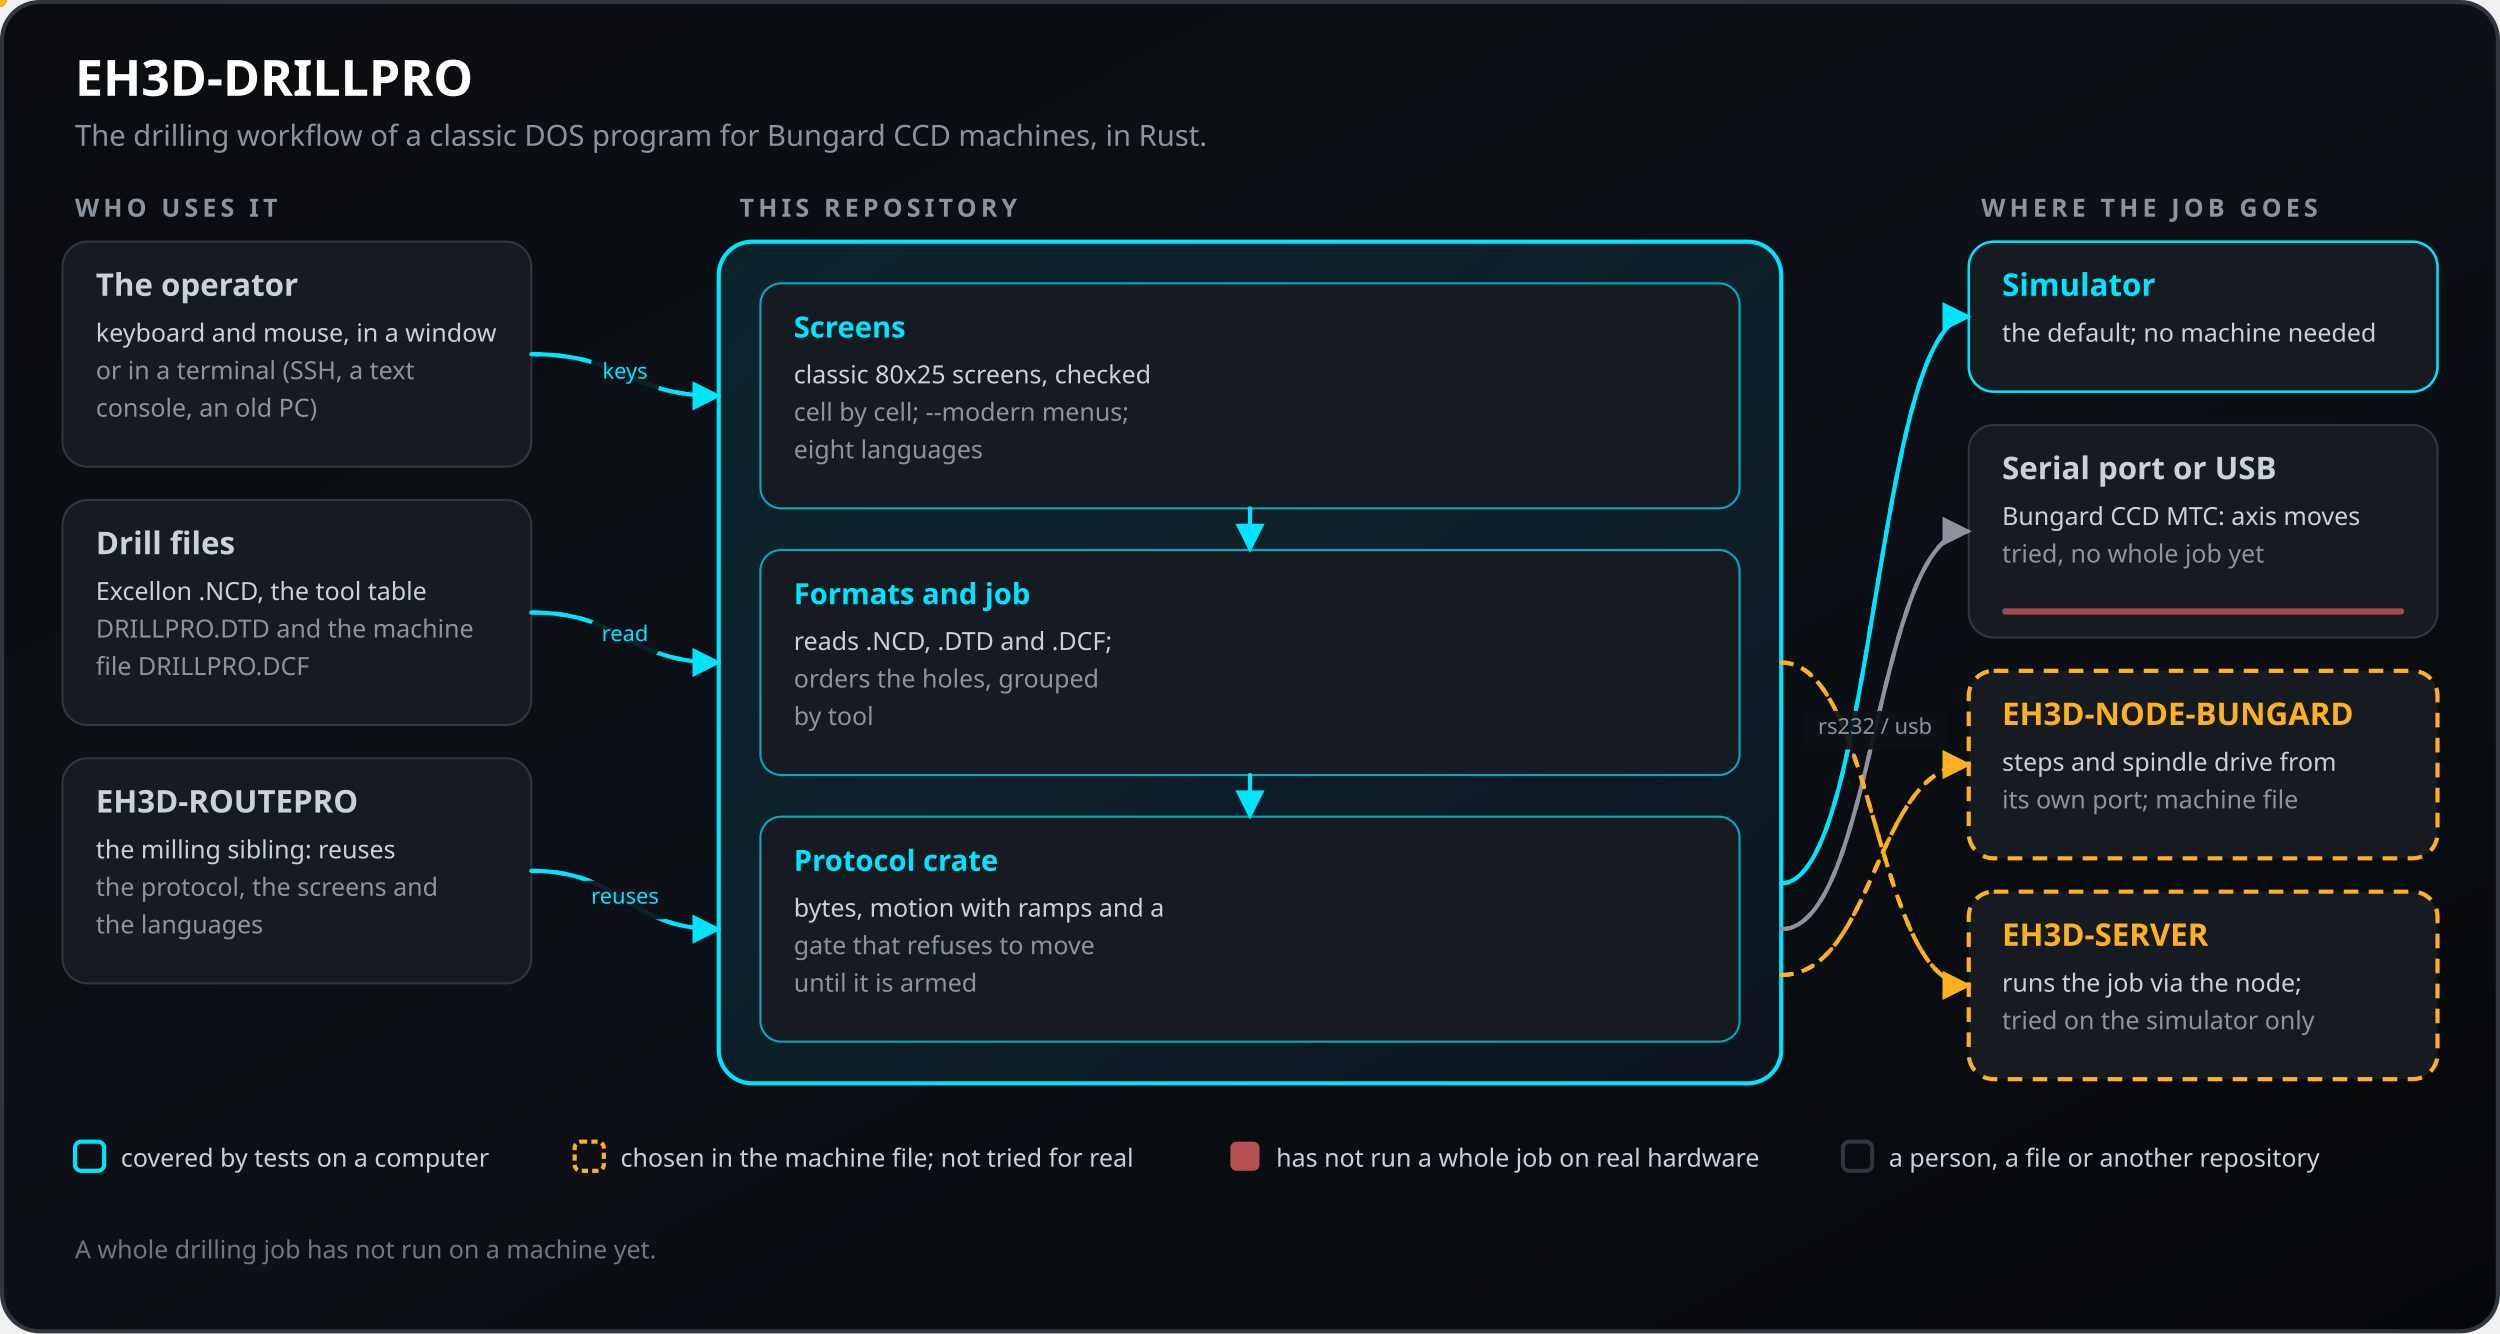
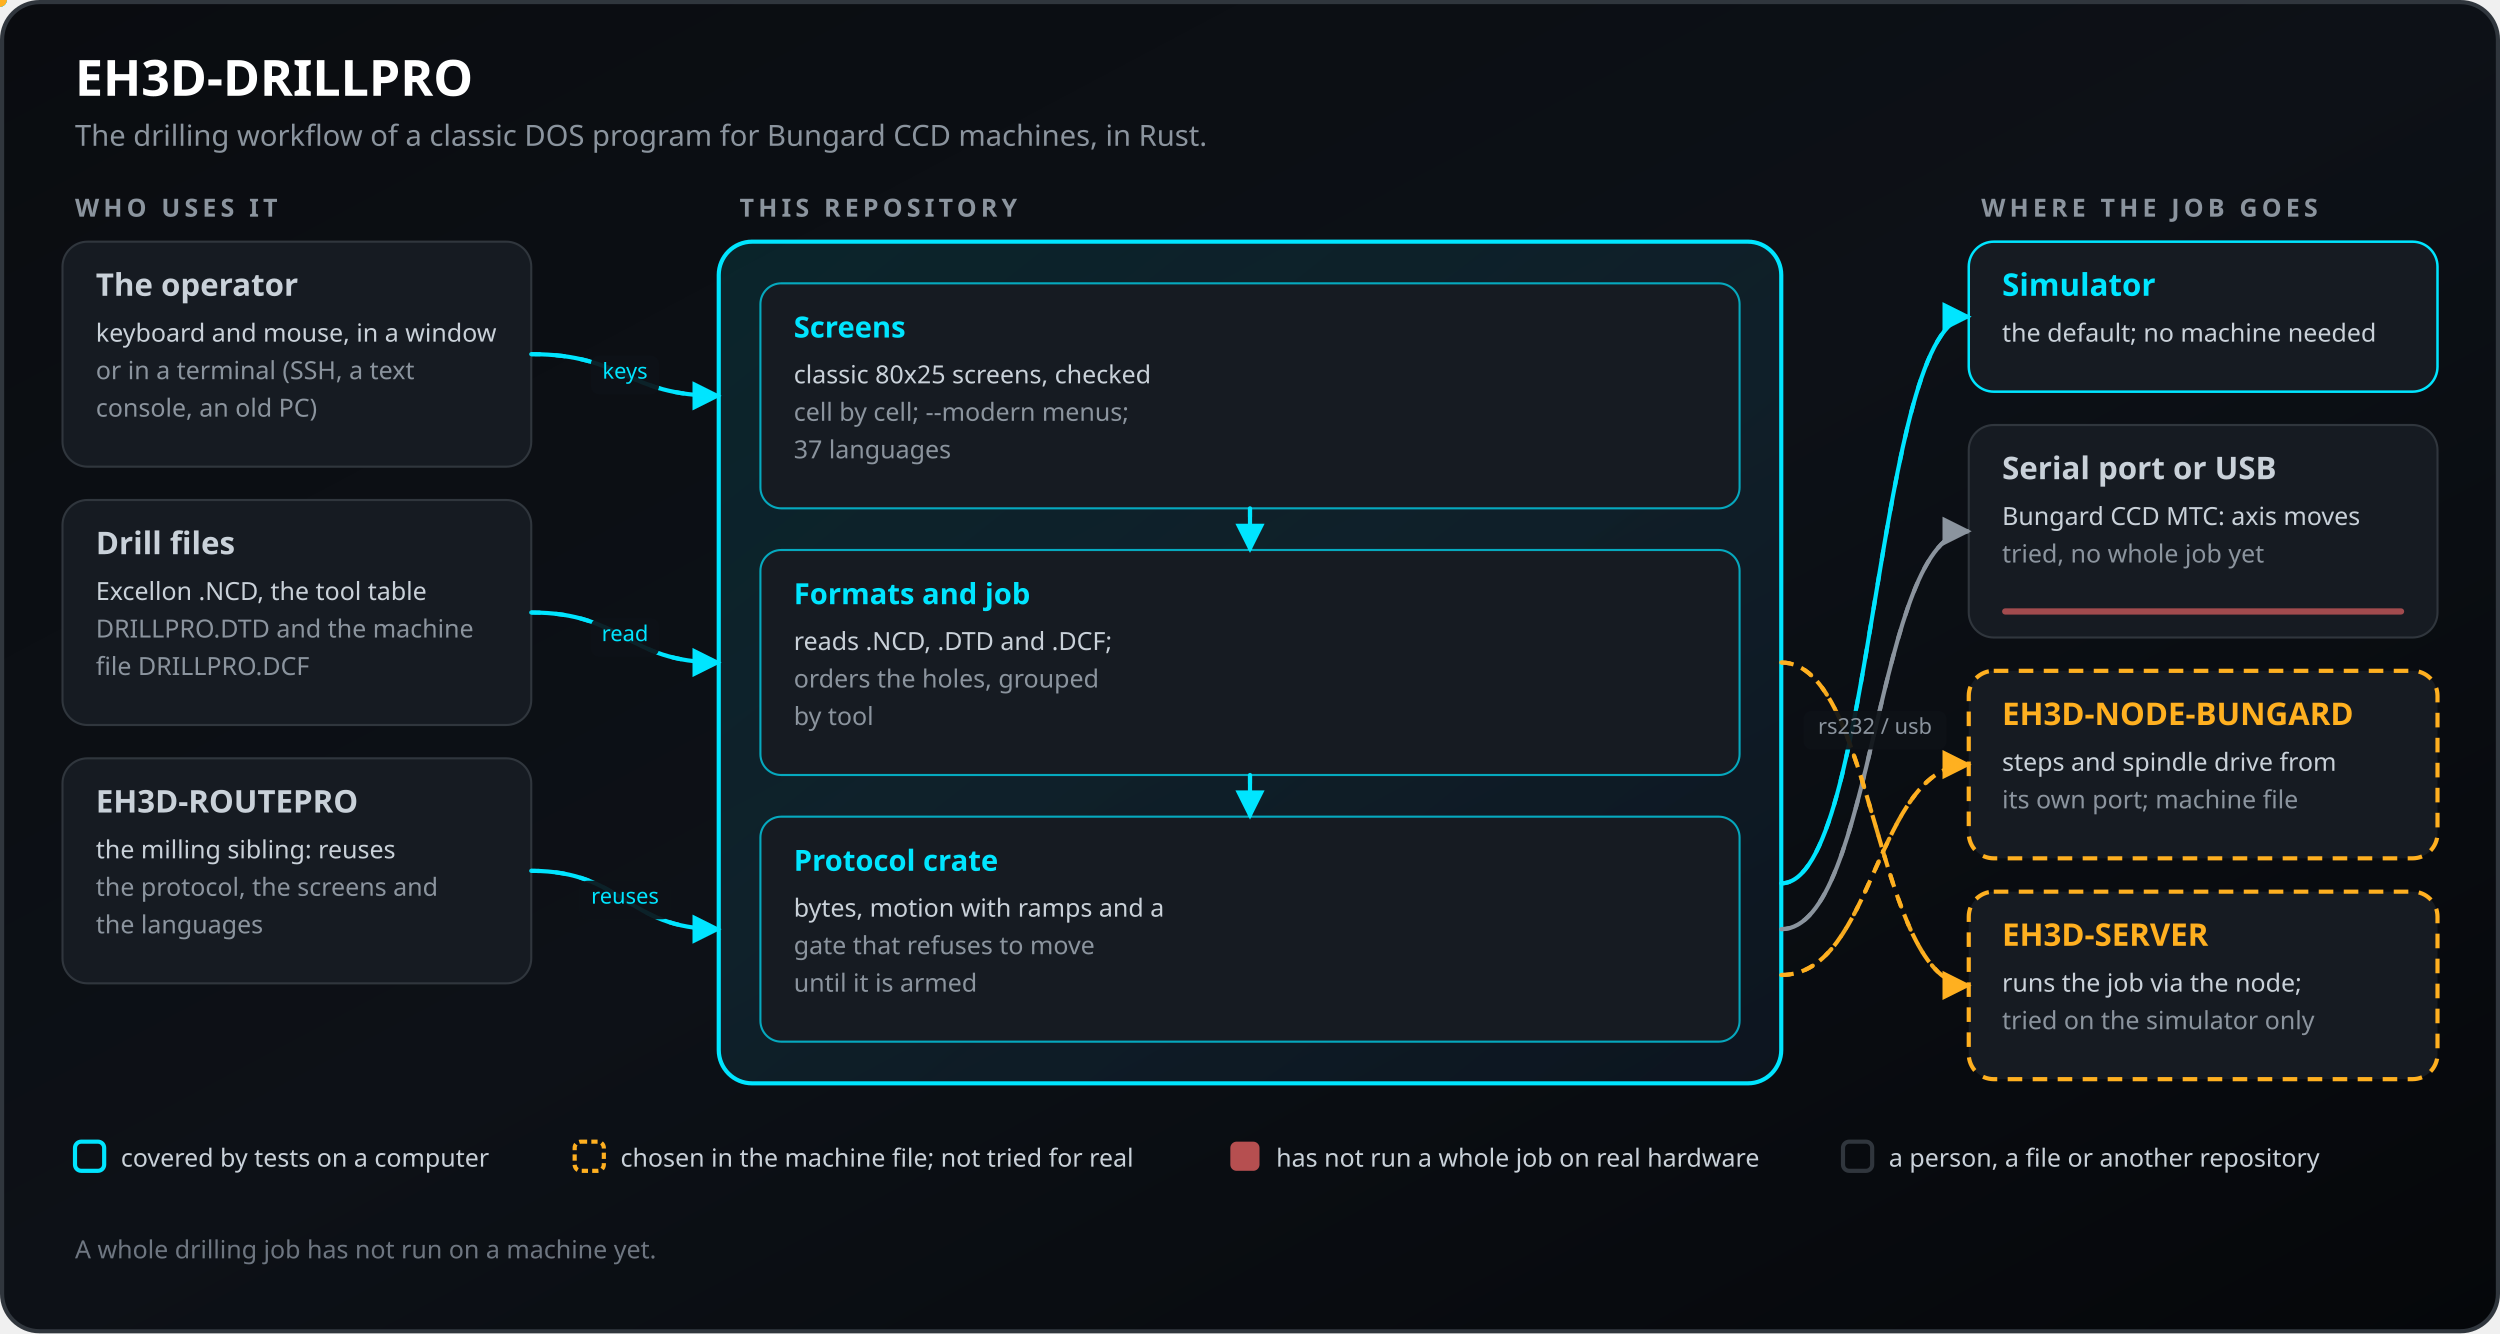
<svg xmlns="http://www.w3.org/2000/svg" viewBox="0 0 1200 640" width="1200" height="640" role="img" aria-labelledby="t d" font-family="'Segoe UI','Noto Sans','Noto Sans CJK SC','Microsoft YaHei','Yu Gothic','Helvetica Neue',Helvetica,Arial,sans-serif">
  <defs>
    <linearGradient id="bg" x1="0" y1="0" x2="1" y2="1">
      <stop offset="0" stop-color="#0A0C10" />
      <stop offset="0.5" stop-color="#0D1117" />
      <stop offset="1" stop-color="#05070A" />
    </linearGradient>
    <linearGradient id="card" x1="0" y1="0" x2="1" y2="1">
      <stop offset="0" stop-color="#121821" />
      <stop offset="1" stop-color="#0B0F15" />
    </linearGradient>
    <linearGradient id="line" x1="0" y1="0" x2="1" y2="0">
      <stop offset="0" stop-color="#00E5FF" />
      <stop offset="1" stop-color="#FF0055" />
    </linearGradient>
    <filter id="glow" x="-50%" y="-50%" width="200%" height="200%">
      <feGaussianBlur stdDeviation="3" result="b" />
      <feMerge>
        <feMergeNode in="b" />
        <feMergeNode in="SourceGraphic" />
      </feMerge>
    </filter>
    <linearGradient id="svc" x1="0" y1="0" x2="1" y2="1">
      <stop offset="0" stop-color="#00E5FF" stop-opacity="0.10" />
      <stop offset="1" stop-color="#4DA3FF" stop-opacity="0.06" />
    </linearGradient>
    <marker id="m00E5FF" viewBox="0 0 10 10" refX="9" refY="5" markerWidth="7" markerHeight="7" orient="auto-start-reverse">
      <path d="M0 0L10 5L0 10z" fill="#00E5FF" />
    </marker>
    <marker id="mC9D1D9" viewBox="0 0 10 10" refX="9" refY="5" markerWidth="7" markerHeight="7" orient="auto-start-reverse">
      <path d="M0 0L10 5L0 10z" fill="#C9D1D9" />
    </marker>
    <marker id="mFFB020" viewBox="0 0 10 10" refX="9" refY="5" markerWidth="7" markerHeight="7" orient="auto-start-reverse">
      <path d="M0 0L10 5L0 10z" fill="#FFB020" />
    </marker>
    <marker id="m30363D" viewBox="0 0 10 10" refX="9" refY="5" markerWidth="7" markerHeight="7" orient="auto-start-reverse">
      <path d="M0 0L10 5L0 10z" fill="#8B949E" />
    </marker>
  </defs>
  <rect x="1" y="1" width="1198" height="638" rx="18" fill="url(#bg)" stroke="#30363D" stroke-width="2" />
  <text x="36" y="46" font-family="'Segoe UI','Noto Sans','Noto Sans CJK SC','Microsoft YaHei','Yu Gothic','Helvetica Neue',Helvetica,Arial,sans-serif" font-size="24" font-weight="700" fill="#FFFFFF" text-anchor="start">EH3D-DRILLPRO</text>
  <text x="36" y="70" font-family="'Segoe UI','Noto Sans','Noto Sans CJK SC','Microsoft YaHei','Yu Gothic','Helvetica Neue',Helvetica,Arial,sans-serif" font-size="14" font-weight="400" fill="#8B949E" text-anchor="start">The drilling workflow of a classic DOS program for Bungard CCD machines, in Rust.</text>
  <text x="36" y="104" font-family="'Segoe UI','Noto Sans','Noto Sans CJK SC','Microsoft YaHei','Yu Gothic','Helvetica Neue',Helvetica,Arial,sans-serif" font-size="12" font-weight="700" fill="#8B949E" text-anchor="start" letter-spacing="2">WHO USES IT</text>
  <text x="355" y="104" font-family="'Segoe UI','Noto Sans','Noto Sans CJK SC','Microsoft YaHei','Yu Gothic','Helvetica Neue',Helvetica,Arial,sans-serif" font-size="12" font-weight="700" fill="#8B949E" text-anchor="start" letter-spacing="2">THIS REPOSITORY</text>
  <text x="951" y="104" font-family="'Segoe UI','Noto Sans','Noto Sans CJK SC','Microsoft YaHei','Yu Gothic','Helvetica Neue',Helvetica,Arial,sans-serif" font-size="12" font-weight="700" fill="#8B949E" text-anchor="start" letter-spacing="2">WHERE THE JOB GOES</text>
  <rect x="345" y="116" width="510" height="404" rx="16" fill="url(#svc)" stroke="#00E5FF" stroke-width="2">
    <animate attributeName="stroke-opacity" values="0.55;1;0.55" dur="4s" repeatCount="indefinite" />
  </rect>
  <rect x="30" y="116" width="225" height="108" rx="12" fill="#161B22" stroke="#30363D" stroke-width="1" />
  <text x="46" y="142" font-family="'Segoe UI','Noto Sans','Noto Sans CJK SC','Microsoft YaHei','Yu Gothic','Helvetica Neue',Helvetica,Arial,sans-serif" font-size="15" font-weight="700" fill="#C9D1D9" text-anchor="start">The operator</text>
  <text x="46" y="164" font-family="'Segoe UI','Noto Sans','Noto Sans CJK SC','Microsoft YaHei','Yu Gothic','Helvetica Neue',Helvetica,Arial,sans-serif" font-size="12" font-weight="400" fill="#C9D1D9" text-anchor="start">keyboard and mouse, in a window</text>
  <text x="46" y="182" font-family="'Segoe UI','Noto Sans','Noto Sans CJK SC','Microsoft YaHei','Yu Gothic','Helvetica Neue',Helvetica,Arial,sans-serif" font-size="12" font-weight="400" fill="#8B949E" text-anchor="start">or in a terminal (SSH, a text</text>
  <text x="46" y="200" font-family="'Segoe UI','Noto Sans','Noto Sans CJK SC','Microsoft YaHei','Yu Gothic','Helvetica Neue',Helvetica,Arial,sans-serif" font-size="12" font-weight="400" fill="#8B949E" text-anchor="start">console, an old PC)</text>
  <rect x="30" y="240" width="225" height="108" rx="12" fill="#161B22" stroke="#30363D" stroke-width="1" />
  <text x="46" y="266" font-family="'Segoe UI','Noto Sans','Noto Sans CJK SC','Microsoft YaHei','Yu Gothic','Helvetica Neue',Helvetica,Arial,sans-serif" font-size="15" font-weight="700" fill="#C9D1D9" text-anchor="start">Drill files</text>
  <text x="46" y="288" font-family="'Segoe UI','Noto Sans','Noto Sans CJK SC','Microsoft YaHei','Yu Gothic','Helvetica Neue',Helvetica,Arial,sans-serif" font-size="12" font-weight="400" fill="#C9D1D9" text-anchor="start">Excellon .NCD, the tool table</text>
  <text x="46" y="306" font-family="'Segoe UI','Noto Sans','Noto Sans CJK SC','Microsoft YaHei','Yu Gothic','Helvetica Neue',Helvetica,Arial,sans-serif" font-size="12" font-weight="400" fill="#8B949E" text-anchor="start">DRILLPRO.DTD and the machine</text>
  <text x="46" y="324" font-family="'Segoe UI','Noto Sans','Noto Sans CJK SC','Microsoft YaHei','Yu Gothic','Helvetica Neue',Helvetica,Arial,sans-serif" font-size="12" font-weight="400" fill="#8B949E" text-anchor="start">file DRILLPRO.DCF</text>
  <rect x="30" y="364" width="225" height="108" rx="12" fill="#161B22" stroke="#30363D" stroke-width="1" />
  <text x="46" y="390" font-family="'Segoe UI','Noto Sans','Noto Sans CJK SC','Microsoft YaHei','Yu Gothic','Helvetica Neue',Helvetica,Arial,sans-serif" font-size="15" font-weight="700" fill="#C9D1D9" text-anchor="start">EH3D-ROUTEPRO</text>
  <text x="46" y="412" font-family="'Segoe UI','Noto Sans','Noto Sans CJK SC','Microsoft YaHei','Yu Gothic','Helvetica Neue',Helvetica,Arial,sans-serif" font-size="12" font-weight="400" fill="#C9D1D9" text-anchor="start">the milling sibling: reuses</text>
  <text x="46" y="430" font-family="'Segoe UI','Noto Sans','Noto Sans CJK SC','Microsoft YaHei','Yu Gothic','Helvetica Neue',Helvetica,Arial,sans-serif" font-size="12" font-weight="400" fill="#8B949E" text-anchor="start">the protocol, the screens and</text>
  <text x="46" y="448" font-family="'Segoe UI','Noto Sans','Noto Sans CJK SC','Microsoft YaHei','Yu Gothic','Helvetica Neue',Helvetica,Arial,sans-serif" font-size="12" font-weight="400" fill="#8B949E" text-anchor="start">the languages</text>
  <rect x="365" y="136" width="470" height="108" rx="10" fill="#161B22" stroke="#00E5FF" stroke-width="1" stroke-opacity="0.7">
    <animate attributeName="stroke-opacity" values="0.45;1;0.45;0.45" keyTimes="0;0.08;0.2;1" dur="6s" begin="0s" repeatCount="indefinite" />
    <animate attributeName="stroke-width" values="1;2.4;1;1" keyTimes="0;0.08;0.2;1" dur="6s" begin="0s" repeatCount="indefinite" />
  </rect>
  <text x="381" y="162" font-family="'Segoe UI','Noto Sans','Noto Sans CJK SC','Microsoft YaHei','Yu Gothic','Helvetica Neue',Helvetica,Arial,sans-serif" font-size="14" font-weight="700" fill="#00E5FF" text-anchor="start">Screens</text>
  <text x="381" y="184" font-family="'Segoe UI','Noto Sans','Noto Sans CJK SC','Microsoft YaHei','Yu Gothic','Helvetica Neue',Helvetica,Arial,sans-serif" font-size="12" font-weight="400" fill="#C9D1D9" text-anchor="start">classic 80x25 screens, checked</text>
  <text x="381" y="202" font-family="'Segoe UI','Noto Sans','Noto Sans CJK SC','Microsoft YaHei','Yu Gothic','Helvetica Neue',Helvetica,Arial,sans-serif" font-size="12" font-weight="400" fill="#8B949E" text-anchor="start">cell by cell; --modern menus;</text>
-   <text x="381" y="220" font-family="'Segoe UI','Noto Sans','Noto Sans CJK SC','Microsoft YaHei','Yu Gothic','Helvetica Neue',Helvetica,Arial,sans-serif" font-size="12" font-weight="400" fill="#8B949E" text-anchor="start">eight languages</text>
+   <text x="381" y="220" font-family="'Segoe UI','Noto Sans','Noto Sans CJK SC','Microsoft YaHei','Yu Gothic','Helvetica Neue',Helvetica,Arial,sans-serif" font-size="12" font-weight="400" fill="#8B949E" text-anchor="start">37 languages</text>
  <rect x="365" y="264" width="470" height="108" rx="10" fill="#161B22" stroke="#00E5FF" stroke-width="1" stroke-opacity="0.7">
    <animate attributeName="stroke-opacity" values="0.45;1;0.45;0.45" keyTimes="0;0.08;0.2;1" dur="6s" begin="1s" repeatCount="indefinite" />
    <animate attributeName="stroke-width" values="1;2.4;1;1" keyTimes="0;0.08;0.2;1" dur="6s" begin="1s" repeatCount="indefinite" />
  </rect>
  <text x="381" y="290" font-family="'Segoe UI','Noto Sans','Noto Sans CJK SC','Microsoft YaHei','Yu Gothic','Helvetica Neue',Helvetica,Arial,sans-serif" font-size="14" font-weight="700" fill="#00E5FF" text-anchor="start">Formats and job</text>
  <text x="381" y="312" font-family="'Segoe UI','Noto Sans','Noto Sans CJK SC','Microsoft YaHei','Yu Gothic','Helvetica Neue',Helvetica,Arial,sans-serif" font-size="12" font-weight="400" fill="#C9D1D9" text-anchor="start">reads .NCD, .DTD and .DCF;</text>
  <text x="381" y="330" font-family="'Segoe UI','Noto Sans','Noto Sans CJK SC','Microsoft YaHei','Yu Gothic','Helvetica Neue',Helvetica,Arial,sans-serif" font-size="12" font-weight="400" fill="#8B949E" text-anchor="start">orders the holes, grouped</text>
  <text x="381" y="348" font-family="'Segoe UI','Noto Sans','Noto Sans CJK SC','Microsoft YaHei','Yu Gothic','Helvetica Neue',Helvetica,Arial,sans-serif" font-size="12" font-weight="400" fill="#8B949E" text-anchor="start">by tool</text>
  <rect x="365" y="392" width="470" height="108" rx="10" fill="#161B22" stroke="#00E5FF" stroke-width="1" stroke-opacity="0.7">
    <animate attributeName="stroke-opacity" values="0.45;1;0.45;0.45" keyTimes="0;0.08;0.2;1" dur="6s" begin="2s" repeatCount="indefinite" />
    <animate attributeName="stroke-width" values="1;2.4;1;1" keyTimes="0;0.08;0.2;1" dur="6s" begin="2s" repeatCount="indefinite" />
  </rect>
  <text x="381" y="418" font-family="'Segoe UI','Noto Sans','Noto Sans CJK SC','Microsoft YaHei','Yu Gothic','Helvetica Neue',Helvetica,Arial,sans-serif" font-size="14" font-weight="700" fill="#00E5FF" text-anchor="start">Protocol crate</text>
  <text x="381" y="440" font-family="'Segoe UI','Noto Sans','Noto Sans CJK SC','Microsoft YaHei','Yu Gothic','Helvetica Neue',Helvetica,Arial,sans-serif" font-size="12" font-weight="400" fill="#C9D1D9" text-anchor="start">bytes, motion with ramps and a</text>
  <text x="381" y="458" font-family="'Segoe UI','Noto Sans','Noto Sans CJK SC','Microsoft YaHei','Yu Gothic','Helvetica Neue',Helvetica,Arial,sans-serif" font-size="12" font-weight="400" fill="#8B949E" text-anchor="start">gate that refuses to move</text>
  <text x="381" y="476" font-family="'Segoe UI','Noto Sans','Noto Sans CJK SC','Microsoft YaHei','Yu Gothic','Helvetica Neue',Helvetica,Arial,sans-serif" font-size="12" font-weight="400" fill="#8B949E" text-anchor="start">until it is armed</text>
  <rect x="945" y="116" width="225" height="72" rx="12" fill="#161B22" stroke="#00E5FF" stroke-width="1.2" />
  <text x="961" y="142" font-family="'Segoe UI','Noto Sans','Noto Sans CJK SC','Microsoft YaHei','Yu Gothic','Helvetica Neue',Helvetica,Arial,sans-serif" font-size="15" font-weight="700" fill="#00E5FF" text-anchor="start">Simulator</text>
  <text x="961" y="164" font-family="'Segoe UI','Noto Sans','Noto Sans CJK SC','Microsoft YaHei','Yu Gothic','Helvetica Neue',Helvetica,Arial,sans-serif" font-size="12" font-weight="400" fill="#C9D1D9" text-anchor="start">the default; no machine needed</text>
  <rect x="945" y="204" width="225" height="102" rx="12" fill="#161B22" stroke="#30363D" stroke-width="1" />
  <text x="961" y="230" font-family="'Segoe UI','Noto Sans','Noto Sans CJK SC','Microsoft YaHei','Yu Gothic','Helvetica Neue',Helvetica,Arial,sans-serif" font-size="15" font-weight="700" fill="#C9D1D9" text-anchor="start">Serial port or USB</text>
  <text x="961" y="252" font-family="'Segoe UI','Noto Sans','Noto Sans CJK SC','Microsoft YaHei','Yu Gothic','Helvetica Neue',Helvetica,Arial,sans-serif" font-size="12" font-weight="400" fill="#C9D1D9" text-anchor="start">Bungard CCD MTC: axis moves</text>
  <text x="961" y="270" font-family="'Segoe UI','Noto Sans','Noto Sans CJK SC','Microsoft YaHei','Yu Gothic','Helvetica Neue',Helvetica,Arial,sans-serif" font-size="12" font-weight="400" fill="#8B949E" text-anchor="start">tried, no whole job yet</text>
  <rect x="961" y="292" width="193" height="3" rx="1.5" fill="#FF6B6B" opacity="0.6">
    <animate attributeName="opacity" values="0.25;0.85;0.25" dur="2.8s" repeatCount="indefinite" />
  </rect>
  <rect x="945" y="322" width="225" height="90" rx="12" fill="#161B22" stroke="#FFB020" stroke-width="2" stroke-dasharray="7 5">
    <animate attributeName="stroke-dashoffset" from="0" to="-24" dur="3s" repeatCount="indefinite" />
  </rect>
  <text x="961" y="348" font-family="'Segoe UI','Noto Sans','Noto Sans CJK SC','Microsoft YaHei','Yu Gothic','Helvetica Neue',Helvetica,Arial,sans-serif" font-size="15" font-weight="700" fill="#FFB020" text-anchor="start">EH3D-NODE-BUNGARD</text>
  <text x="961" y="370" font-family="'Segoe UI','Noto Sans','Noto Sans CJK SC','Microsoft YaHei','Yu Gothic','Helvetica Neue',Helvetica,Arial,sans-serif" font-size="12" font-weight="400" fill="#C9D1D9" text-anchor="start">steps and spindle drive from</text>
  <text x="961" y="388" font-family="'Segoe UI','Noto Sans','Noto Sans CJK SC','Microsoft YaHei','Yu Gothic','Helvetica Neue',Helvetica,Arial,sans-serif" font-size="12" font-weight="400" fill="#8B949E" text-anchor="start">its own port; machine file</text>
  <rect x="945" y="428" width="225" height="90" rx="12" fill="#161B22" stroke="#FFB020" stroke-width="2" stroke-dasharray="7 5">
    <animate attributeName="stroke-dashoffset" from="0" to="-24" dur="3s" repeatCount="indefinite" />
  </rect>
  <text x="961" y="454" font-family="'Segoe UI','Noto Sans','Noto Sans CJK SC','Microsoft YaHei','Yu Gothic','Helvetica Neue',Helvetica,Arial,sans-serif" font-size="15" font-weight="700" fill="#FFB020" text-anchor="start">EH3D-SERVER</text>
  <text x="961" y="476" font-family="'Segoe UI','Noto Sans','Noto Sans CJK SC','Microsoft YaHei','Yu Gothic','Helvetica Neue',Helvetica,Arial,sans-serif" font-size="12" font-weight="400" fill="#C9D1D9" text-anchor="start">runs the job via the node;</text>
  <text x="961" y="494" font-family="'Segoe UI','Noto Sans','Noto Sans CJK SC','Microsoft YaHei','Yu Gothic','Helvetica Neue',Helvetica,Arial,sans-serif" font-size="12" font-weight="400" fill="#8B949E" text-anchor="start">tried on the simulator only</text>
  <path id="p0" d="M255 170 C300 170 300 190 345 190" stroke="#00E5FF" stroke-width="2" fill="none" marker-end="url(#m00E5FF)" />
  <path d="M255 170 C300 170 300 190 345 190" stroke="#00E5FF" stroke-width="2" fill="none" stroke-linecap="round" stroke-dasharray="4 8" opacity="0.95">
    <animate attributeName="stroke-dashoffset" from="0" to="-24" dur="1.2s" repeatCount="indefinite" />
  </path>
  <circle r="3.2" fill="#00E5FF">
    <animateMotion dur="1.8s" begin="0.00s" repeatCount="indefinite">
      <mpath href="#p0" />
    </animateMotion>
    <animate attributeName="opacity" values="0;1;1;0" keyTimes="0;0.15;0.85;1" dur="1.8s" begin="0.00s" repeatCount="indefinite" />
  </circle>
  <path id="p1" d="M255 294 C300 294 300 318 345 318" stroke="#00E5FF" stroke-width="2" fill="none" marker-end="url(#m00E5FF)" />
  <path d="M255 294 C300 294 300 318 345 318" stroke="#00E5FF" stroke-width="2" fill="none" stroke-linecap="round" stroke-dasharray="4 8" opacity="0.95">
    <animate attributeName="stroke-dashoffset" from="0" to="-24" dur="1.2s" repeatCount="indefinite" />
  </path>
  <circle r="3.2" fill="#00E5FF">
    <animateMotion dur="1.8s" begin="0.35s" repeatCount="indefinite">
      <mpath href="#p1" />
    </animateMotion>
    <animate attributeName="opacity" values="0;1;1;0" keyTimes="0;0.15;0.85;1" dur="1.8s" begin="0.35s" repeatCount="indefinite" />
  </circle>
  <path id="p2" d="M255 418 C300 418 300 446 345 446" stroke="#00E5FF" stroke-width="2" fill="none" marker-end="url(#m00E5FF)" />
  <path d="M255 418 C300 418 300 446 345 446" stroke="#00E5FF" stroke-width="2" fill="none" stroke-linecap="round" stroke-dasharray="4 8" opacity="0.95">
    <animate attributeName="stroke-dashoffset" from="0" to="-24" dur="1.2s" repeatCount="indefinite" />
  </path>
  <circle r="3.2" fill="#00E5FF">
    <animateMotion dur="1.8s" begin="0.70s" repeatCount="indefinite">
      <mpath href="#p2" />
    </animateMotion>
    <animate attributeName="opacity" values="0;1;1;0" keyTimes="0;0.15;0.85;1" dur="1.8s" begin="0.70s" repeatCount="indefinite" />
  </circle>
  <path id="p3" d="M600 244 V264" stroke="#00E5FF" stroke-width="2" fill="none" marker-end="url(#m00E5FF)" />
  <path d="M600 244 V264" stroke="#00E5FF" stroke-width="2" fill="none" stroke-linecap="round" stroke-dasharray="4 8" opacity="0.95">
    <animate attributeName="stroke-dashoffset" from="0" to="-24" dur="1.2s" repeatCount="indefinite" />
  </path>
  <circle r="3.2" fill="#00E5FF">
    <animateMotion dur="1.8s" begin="1.05s" repeatCount="indefinite">
      <mpath href="#p3" />
    </animateMotion>
    <animate attributeName="opacity" values="0;1;1;0" keyTimes="0;0.15;0.85;1" dur="1.8s" begin="1.05s" repeatCount="indefinite" />
  </circle>
  <path id="p4" d="M600 372 V392" stroke="#00E5FF" stroke-width="2" fill="none" marker-end="url(#m00E5FF)" />
  <path d="M600 372 V392" stroke="#00E5FF" stroke-width="2" fill="none" stroke-linecap="round" stroke-dasharray="4 8" opacity="0.95">
    <animate attributeName="stroke-dashoffset" from="0" to="-24" dur="1.2s" repeatCount="indefinite" />
  </path>
  <circle r="3.2" fill="#00E5FF">
    <animateMotion dur="1.8s" begin="1.40s" repeatCount="indefinite">
      <mpath href="#p4" />
    </animateMotion>
    <animate attributeName="opacity" values="0;1;1;0" keyTimes="0;0.15;0.85;1" dur="1.8s" begin="1.40s" repeatCount="indefinite" />
  </circle>
  <path id="p5" d="M855 424 C900 424 900 152 945 152" stroke="#00E5FF" stroke-width="2" fill="none" marker-end="url(#m00E5FF)" />
  <path d="M855 424 C900 424 900 152 945 152" stroke="#00E5FF" stroke-width="2" fill="none" stroke-linecap="round" stroke-dasharray="4 8" opacity="0.95">
    <animate attributeName="stroke-dashoffset" from="0" to="-24" dur="1.2s" repeatCount="indefinite" />
  </path>
  <circle r="3.2" fill="#00E5FF">
    <animateMotion dur="1.8s" begin="1.75s" repeatCount="indefinite">
      <mpath href="#p5" />
    </animateMotion>
    <animate attributeName="opacity" values="0;1;1;0" keyTimes="0;0.15;0.85;1" dur="1.8s" begin="1.75s" repeatCount="indefinite" />
  </circle>
  <path id="p6" d="M855 446 C900 446 900 255 945 255" stroke="#8B949E" stroke-width="2" fill="none" marker-end="url(#m30363D)" />
  <path d="M855 446 C900 446 900 255 945 255" stroke="#8B949E" stroke-width="2" fill="none" stroke-linecap="round" stroke-dasharray="4 8" opacity="0.95">
    <animate attributeName="stroke-dashoffset" from="0" to="-24" dur="1.2s" repeatCount="indefinite" />
  </path>
  <circle r="3.2" fill="#8B949E">
    <animateMotion dur="1.8s" begin="2.10s" repeatCount="indefinite">
      <mpath href="#p6" />
    </animateMotion>
    <animate attributeName="opacity" values="0;1;1;0" keyTimes="0;0.15;0.85;1" dur="1.8s" begin="2.10s" repeatCount="indefinite" />
  </circle>
  <path id="p7" d="M855 468 C900 468 900 367 945 367" stroke="#FFB020" stroke-width="2" fill="none" stroke-dasharray="6 4" marker-end="url(#mFFB020)" />
  <path d="M855 468 C900 468 900 367 945 367" stroke="#FFB020" stroke-width="2" fill="none" stroke-linecap="round" stroke-dasharray="4 8" opacity="0.95">
    <animate attributeName="stroke-dashoffset" from="0" to="-24" dur="1.2s" repeatCount="indefinite" />
  </path>
  <circle r="3.2" fill="#FFB020">
    <animateMotion dur="1.8s" begin="2.45s" repeatCount="indefinite">
      <mpath href="#p7" />
    </animateMotion>
    <animate attributeName="opacity" values="0;1;1;0" keyTimes="0;0.15;0.85;1" dur="1.8s" begin="2.45s" repeatCount="indefinite" />
  </circle>
  <path id="p8" d="M855 318 C900 318 900 473 945 473" stroke="#FFB020" stroke-width="2" fill="none" stroke-dasharray="6 4" marker-end="url(#mFFB020)" />
  <path d="M855 318 C900 318 900 473 945 473" stroke="#FFB020" stroke-width="2" fill="none" stroke-linecap="round" stroke-dasharray="4 8" opacity="0.95">
    <animate attributeName="stroke-dashoffset" from="0" to="-24" dur="1.2s" repeatCount="indefinite" />
  </path>
  <circle r="3.2" fill="#FFB020">
    <animateMotion dur="1.8s" begin="2.80s" repeatCount="indefinite">
      <mpath href="#p8" />
    </animateMotion>
    <animate attributeName="opacity" values="0;1;1;0" keyTimes="0;0.15;0.85;1" dur="1.8s" begin="2.80s" repeatCount="indefinite" />
  </circle>
  <rect x="283.66" y="170.75" width="32.68" height="18.5" rx="4" fill="#0D1117" opacity="0.92" />
  <text x="300" y="181.75" font-family="'Segoe UI','Noto Sans','Noto Sans CJK SC','Microsoft YaHei','Yu Gothic','Helvetica Neue',Helvetica,Arial,sans-serif" font-size="10.5" font-weight="400" fill="#00E5FF" text-anchor="middle">keys</text>
  <rect x="283.66" y="296.75" width="32.68" height="18.5" rx="4" fill="#0D1117" opacity="0.92" />
  <text x="300" y="307.75" font-family="'Segoe UI','Noto Sans','Noto Sans CJK SC','Microsoft YaHei','Yu Gothic','Helvetica Neue',Helvetica,Arial,sans-serif" font-size="10.5" font-weight="400" fill="#00E5FF" text-anchor="middle">read</text>
  <rect x="277.99" y="422.75" width="44.02" height="18.5" rx="4" fill="#0D1117" opacity="0.92" />
  <text x="300" y="433.75" font-family="'Segoe UI','Noto Sans','Noto Sans CJK SC','Microsoft YaHei','Yu Gothic','Helvetica Neue',Helvetica,Arial,sans-serif" font-size="10.5" font-weight="400" fill="#00E5FF" text-anchor="middle">reuses</text>
  <rect x="865.705" y="341.25" width="68.59" height="18.5" rx="4" fill="#0D1117" opacity="0.92" />
  <text x="900" y="352.25" font-family="'Segoe UI','Noto Sans','Noto Sans CJK SC','Microsoft YaHei','Yu Gothic','Helvetica Neue',Helvetica,Arial,sans-serif" font-size="10.5" font-weight="400" fill="#8B949E" text-anchor="middle">rs232 / usb</text>
  <rect x="36" y="548" width="14" height="14" rx="3" fill="none" stroke="#00E5FF" stroke-width="2" />
  <text x="58" y="560" font-family="'Segoe UI','Noto Sans','Noto Sans CJK SC','Microsoft YaHei','Yu Gothic','Helvetica Neue',Helvetica,Arial,sans-serif" font-size="12" font-weight="400" fill="#C9D1D9" text-anchor="start">covered by tests on a computer</text>
  <rect x="275.84" y="548" width="14" height="14" rx="3" fill="none" stroke="#FFB020" stroke-width="2" stroke-dasharray="3 2" />
  <text x="297.84" y="560" font-family="'Segoe UI','Noto Sans','Noto Sans CJK SC','Microsoft YaHei','Yu Gothic','Helvetica Neue',Helvetica,Arial,sans-serif" font-size="12" font-weight="400" fill="#C9D1D9" text-anchor="start">chosen in the machine file; not tried for real</text>
  <rect x="590.56" y="548" width="14" height="14" rx="3" fill="#FF6B6B" opacity="0.7" />
  <text x="612.56" y="560" font-family="'Segoe UI','Noto Sans','Noto Sans CJK SC','Microsoft YaHei','Yu Gothic','Helvetica Neue',Helvetica,Arial,sans-serif" font-size="12" font-weight="400" fill="#C9D1D9" text-anchor="start">has not run a whole job on real hardware</text>
  <rect x="884.64" y="548" width="14" height="14" rx="3" fill="none" stroke="#30363D" stroke-width="2" />
  <text x="906.64" y="560" font-family="'Segoe UI','Noto Sans','Noto Sans CJK SC','Microsoft YaHei','Yu Gothic','Helvetica Neue',Helvetica,Arial,sans-serif" font-size="12" font-weight="400" fill="#C9D1D9" text-anchor="start">a person, a file or another repository</text>
  <text x="36" y="604" font-family="'Segoe UI','Noto Sans','Noto Sans CJK SC','Microsoft YaHei','Yu Gothic','Helvetica Neue',Helvetica,Arial,sans-serif" font-size="12" font-weight="400" fill="#6E7681" text-anchor="start">A whole drilling job has not run on a machine yet.</text>
</svg>
